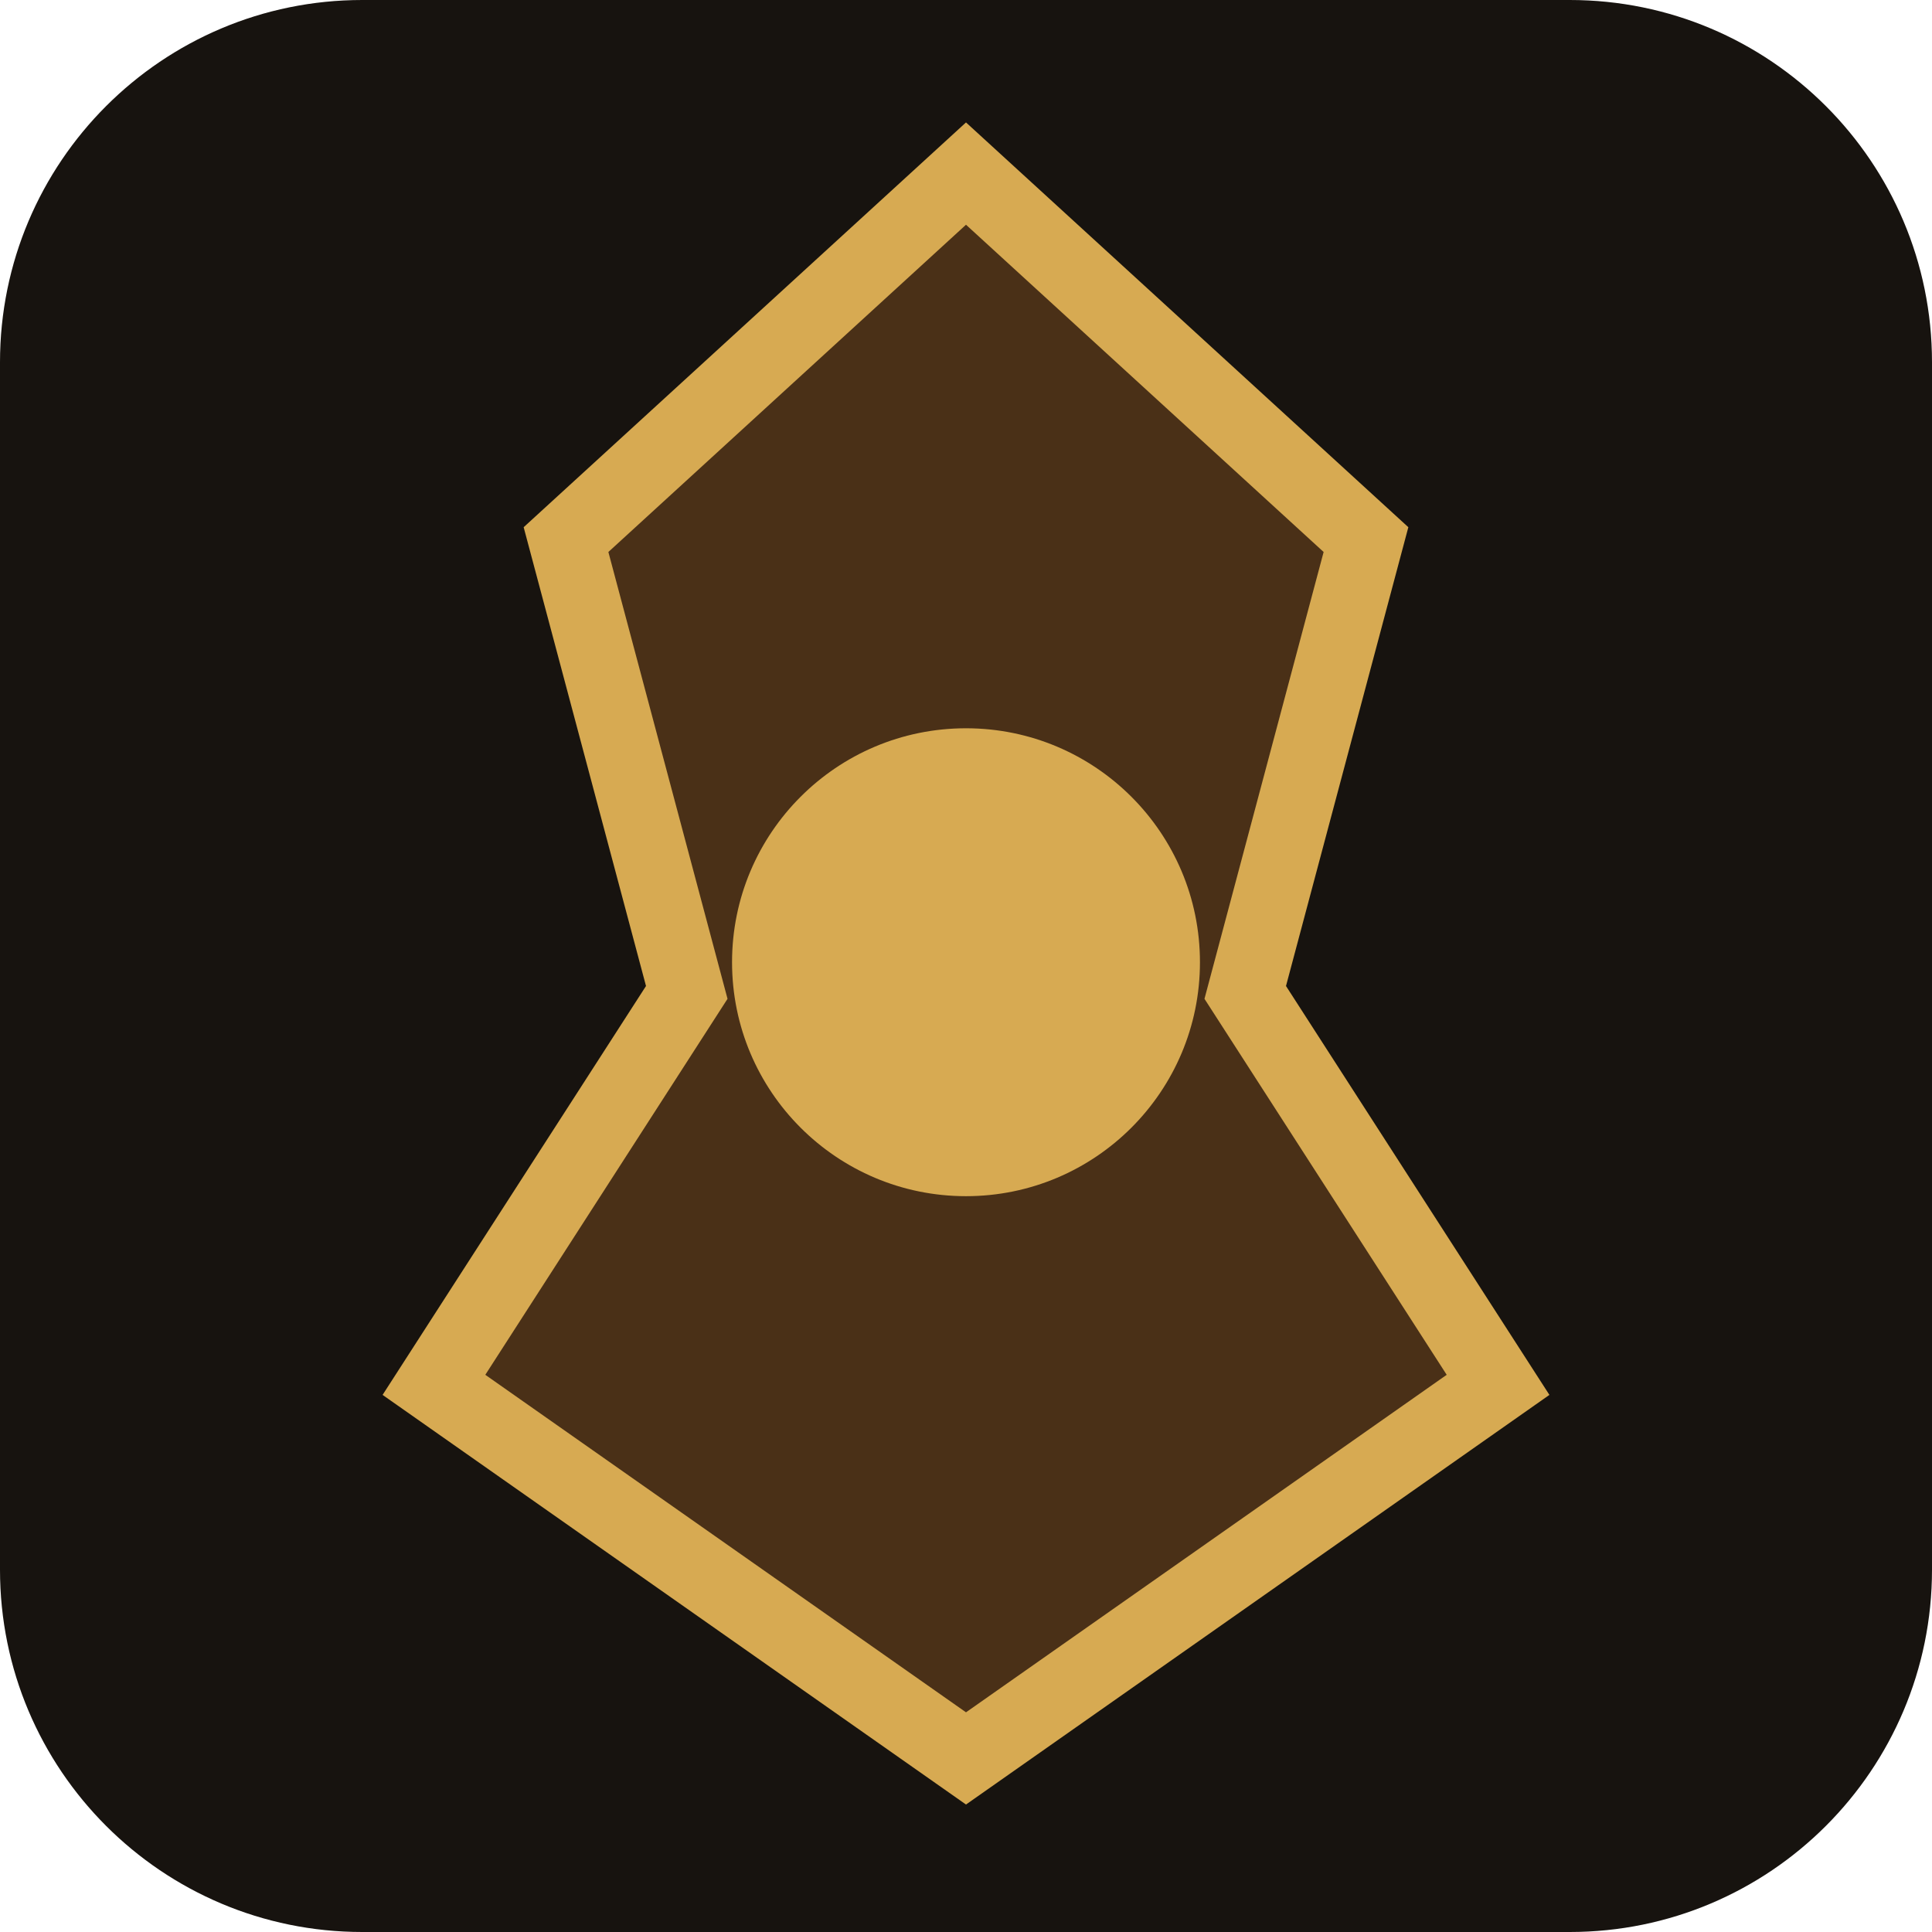
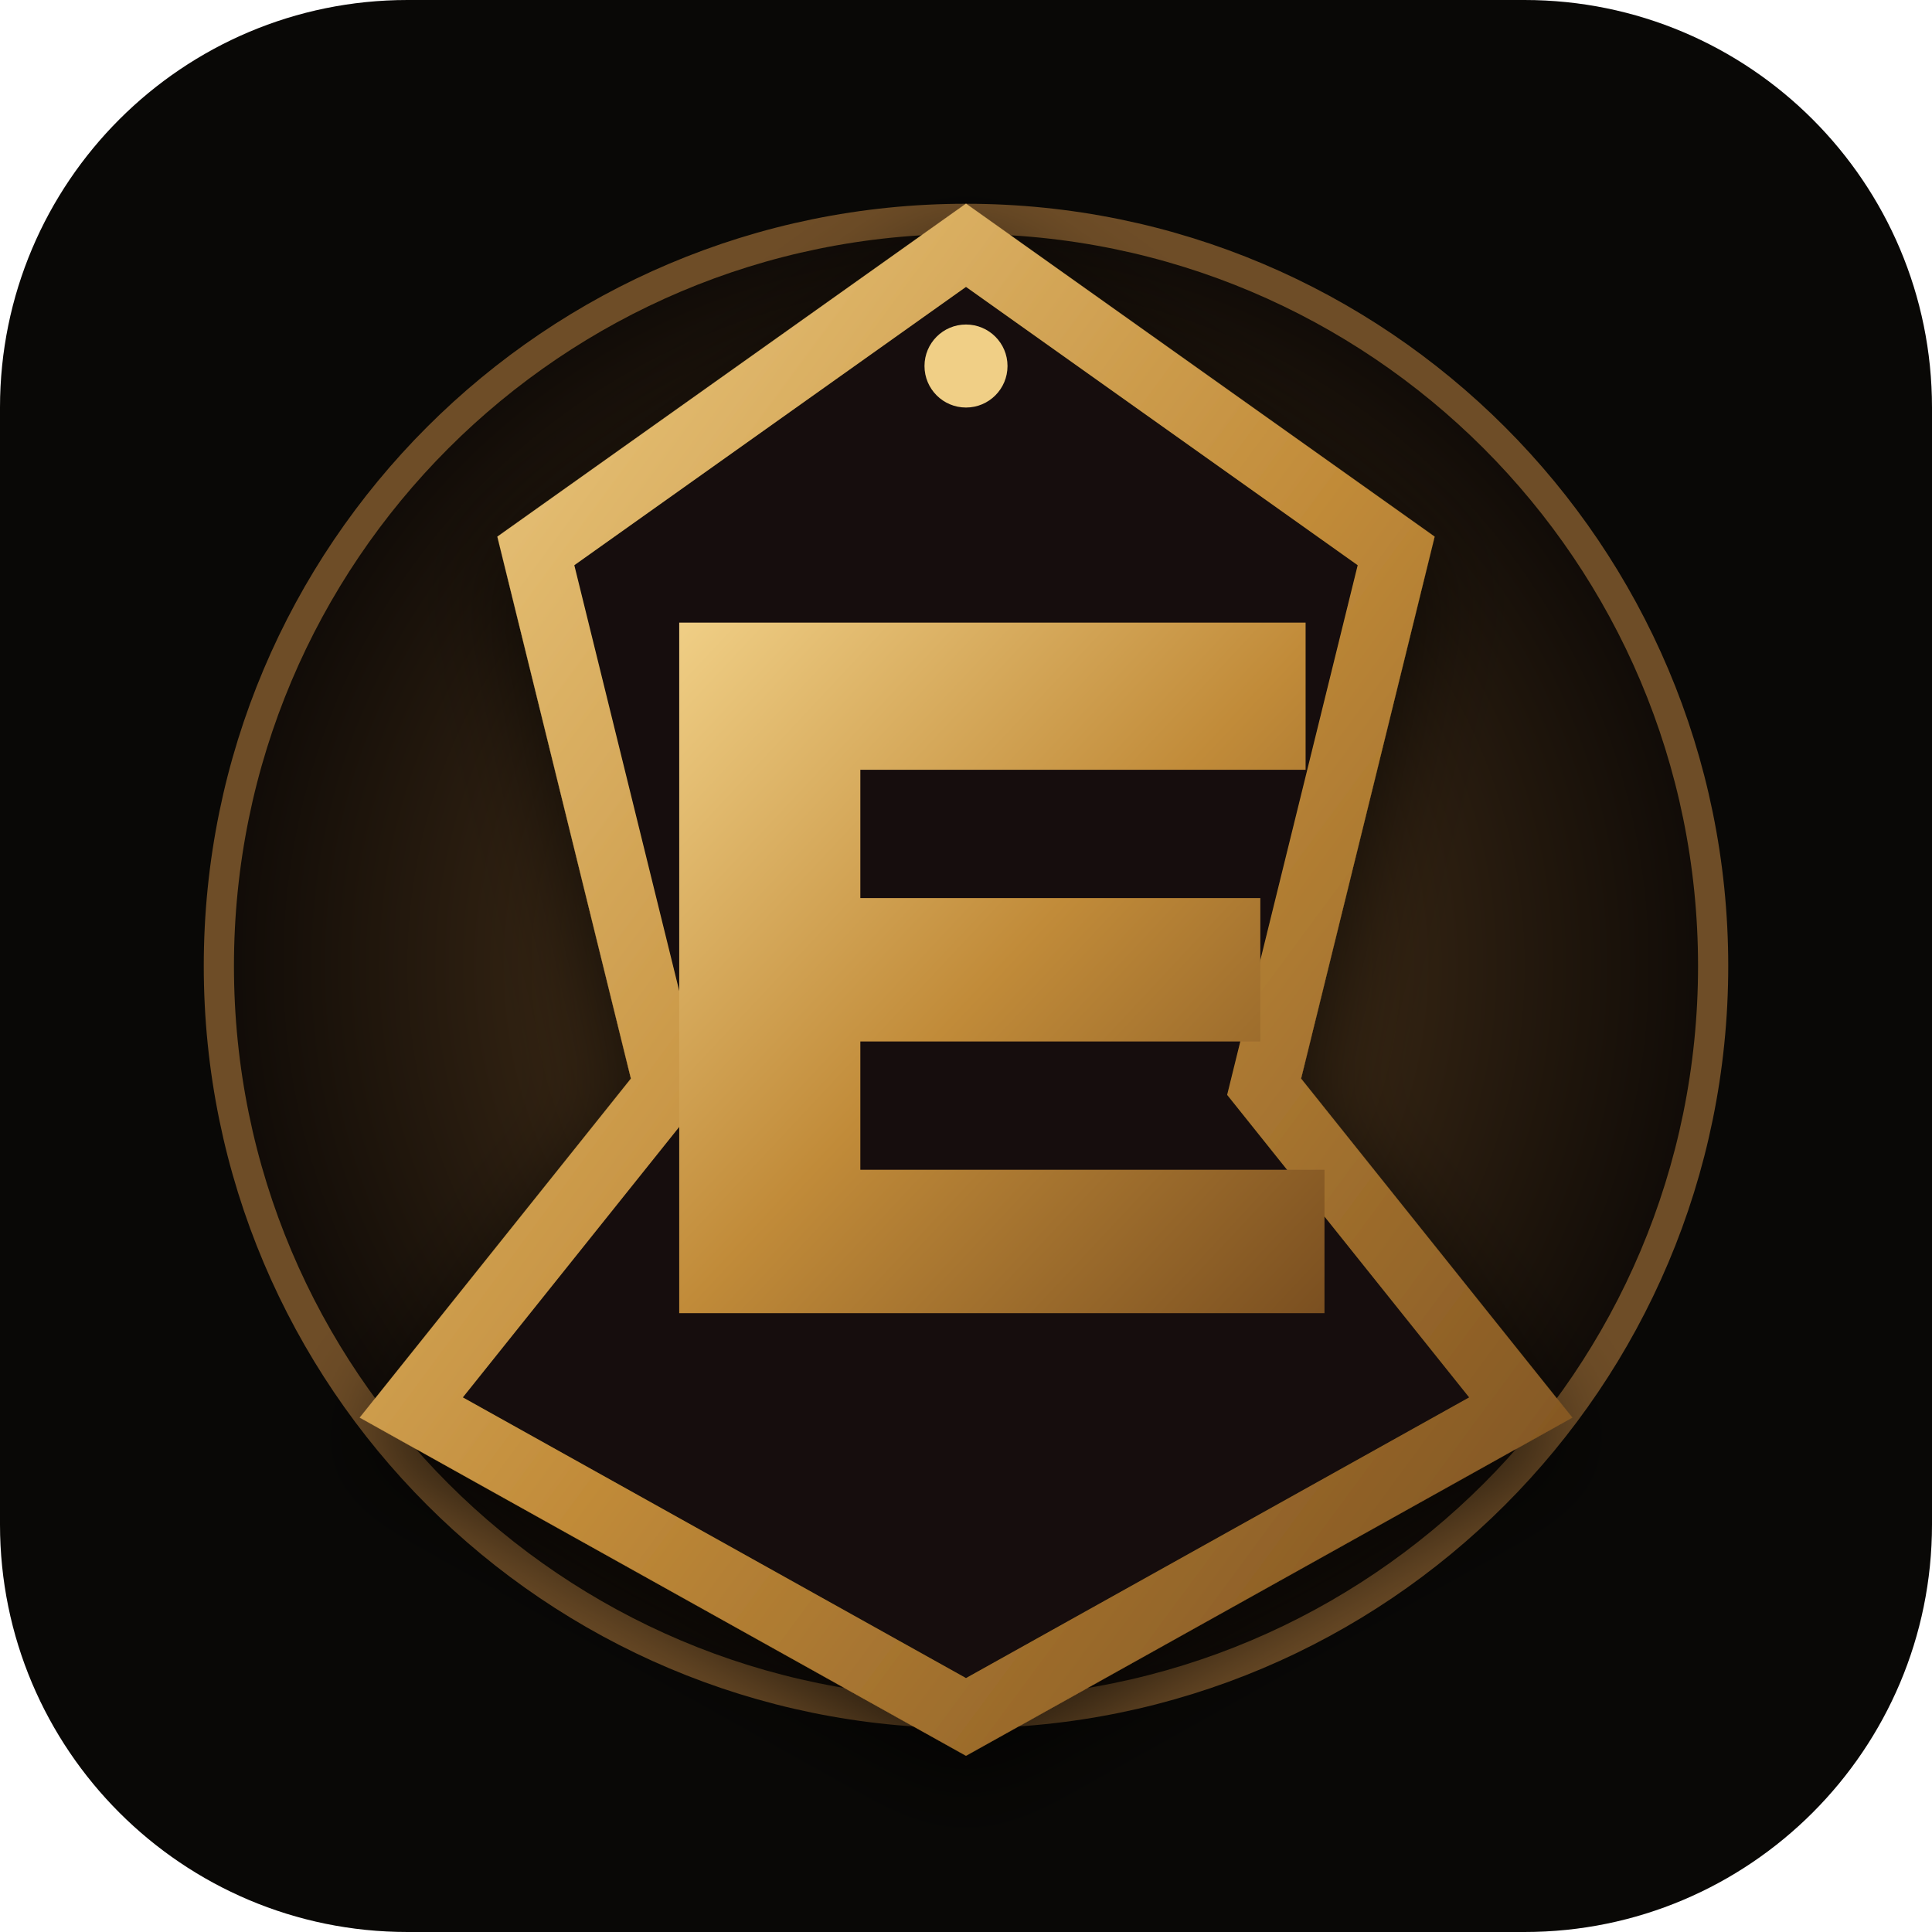
<svg xmlns="http://www.w3.org/2000/svg" viewBox="0 0 512 512">
-   <rect width="512" height="512" rx="96" fill="#17130f" />
-   <path d="M256 46 362 143 330 263 397 367 256 466 115 367 182 263 150 143Z" fill="#4a3017" stroke="#d7aa52" stroke-width="20" />
-   <circle cx="256" cy="255" r="62" fill="#d7aa52" />
+   <defs>
+     <radialGradient id="b">
+       <stop stop-color="#5e4120" />
+       <stop offset="1" stop-color="#100b07" />
+     </radialGradient>
+     <linearGradient id="g" x1="0" y1="0" x2="1" y2="1">
+       <stop stop-color="#f0cf86" />
+       <stop offset=".5" stop-color="#c18b39" />
+       <stop offset="1" stop-color="#7a4f20" />
+     </linearGradient>
+     <filter id="s">
+       <feDropShadow dx="0" dy="8" stdDeviation="12" flood-opacity=".65" />
+     </filter>
+   </defs>
+   <rect width="512" height="512" rx="108" fill="#090806" />
+   <circle cx="256" cy="256" r="198" fill="url(#b)" stroke="#6e4d27" stroke-width="8" />
+   <path filter="url(#s)" d="M256 65 370 146 335 288 403 373 256 455 109 373 177 288 142 146Z" fill="#130d08" stroke="url(#g)" stroke-width="18" />
+   <path d="M180 348V165h166v39H228v34h106v38H228v34h123v38Z" fill="url(#g)" />
+   <circle cx="256" cy="97" r="11" fill="#f0cf86" />
</svg>
